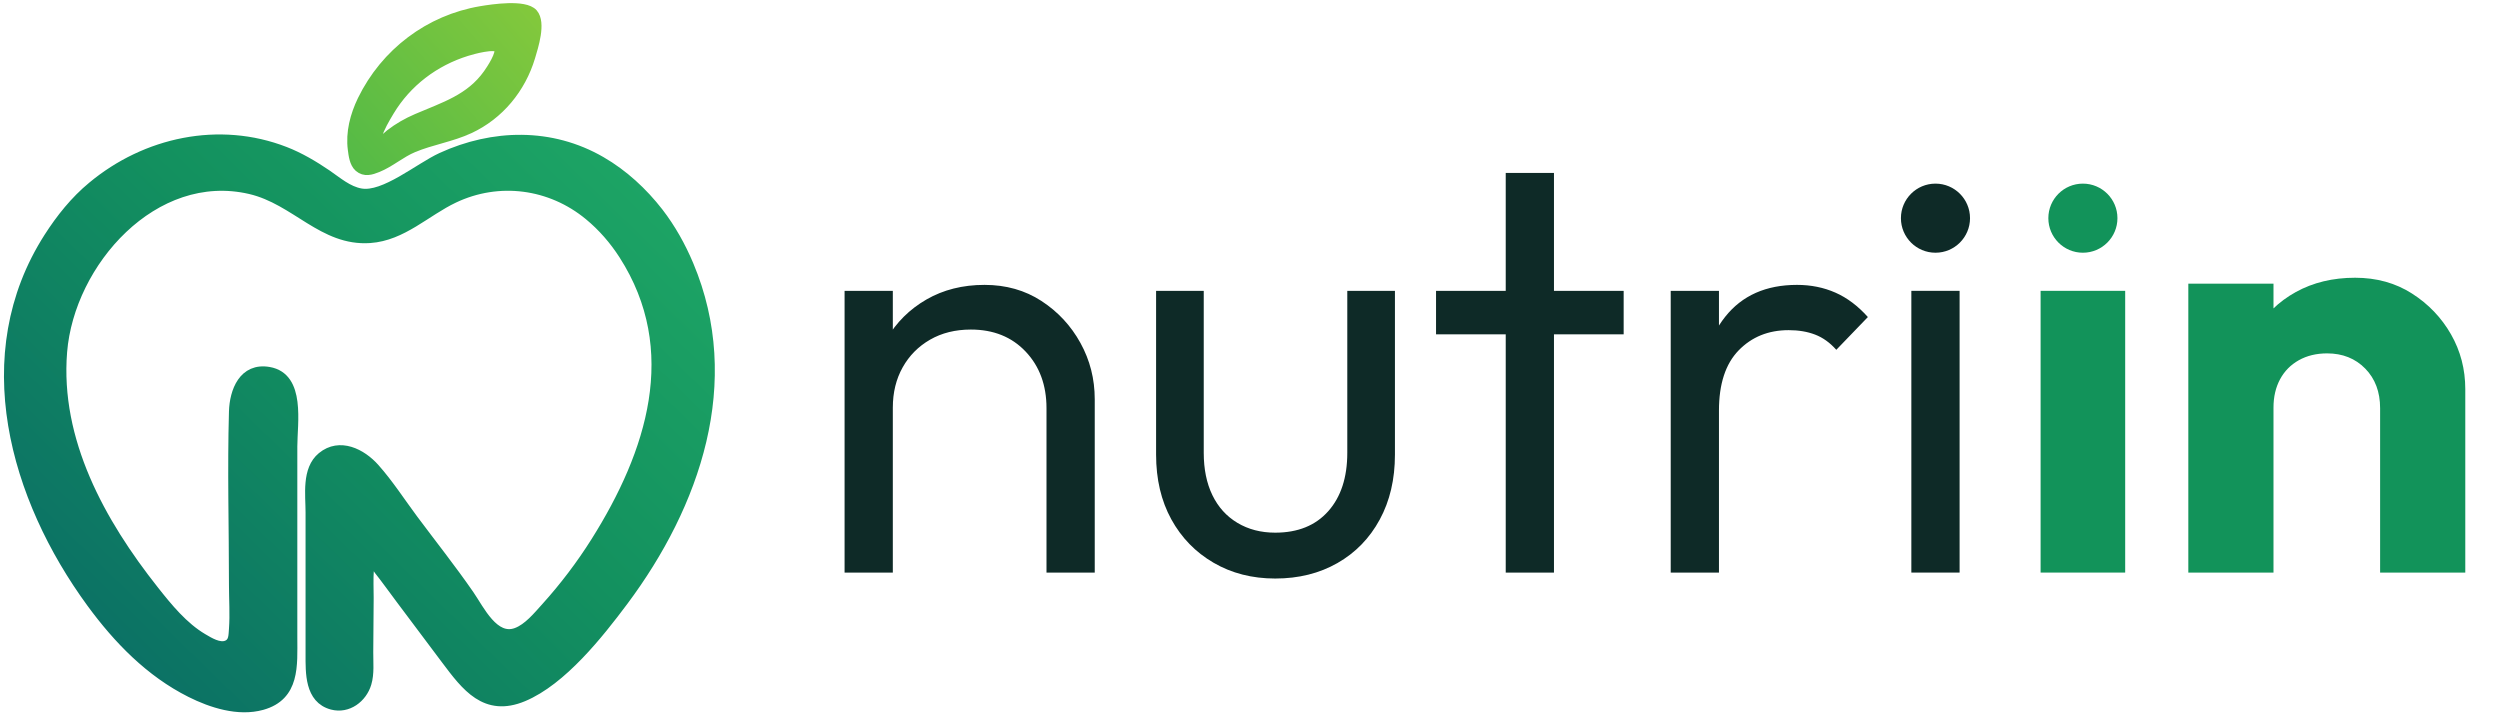
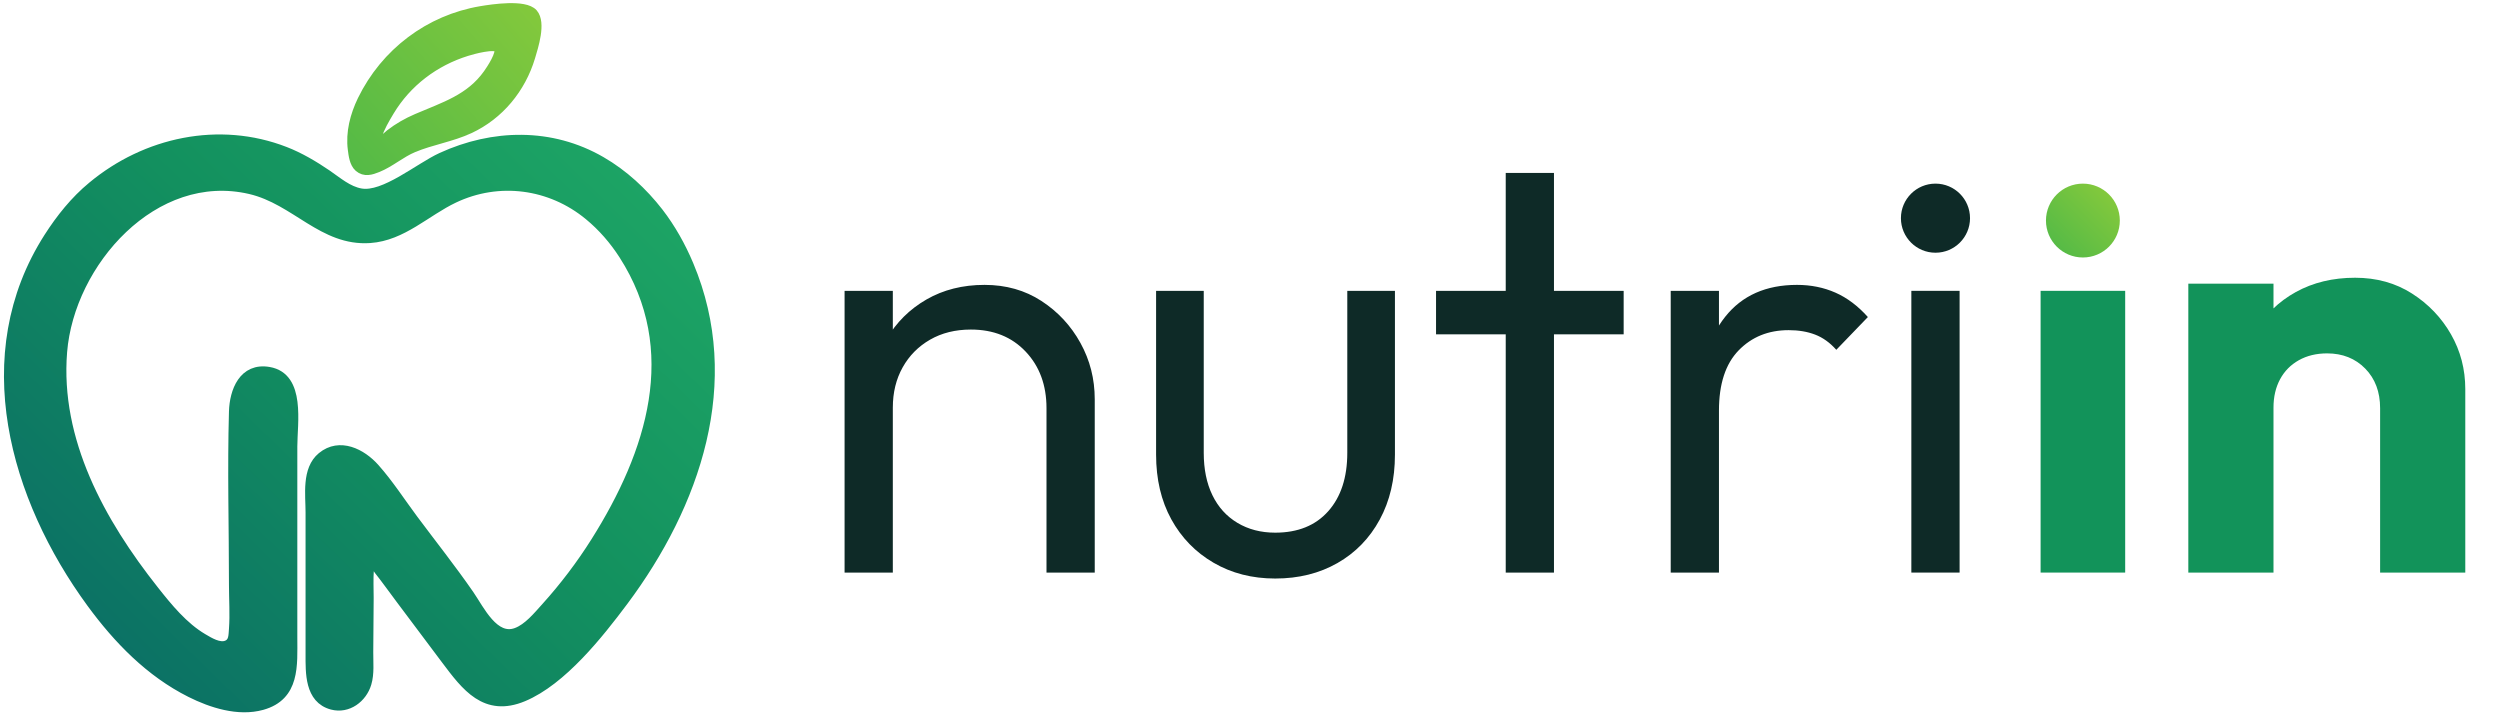
<svg xmlns="http://www.w3.org/2000/svg" viewBox="0 0 3493 1000" role="img" aria-label="Nutriin">
  <defs>
    <linearGradient id="hs" gradientUnits="userSpaceOnUse" x1="260" y1="1040" x2="980" y2="300">
      <stop offset="0" stop-color="#0A6B66" />
      <stop offset=".55" stop-color="#13915F" />
      <stop offset="1" stop-color="#1FA866" />
    </linearGradient>
    <linearGradient id="hl" gradientUnits="userSpaceOnUse" x1="600" y1="440" x2="900" y2="180">
+       <stop offset="0" stop-color="#4DB848" />
+       <stop offset="1" stop-color="#8CCB3A" />
+     </linearGradient>
+     <linearGradient id="hw" x1="0" y1="1" x2="1" y2="0">
      <stop offset="0" stop-color="#4DB848" />
      <stop offset="1" stop-color="#8CCB3A" />
    </linearGradient>
  </defs>
  <g transform="translate(-208.29,-203.68) scale(1.15075)">
    <g fill-rule="evenodd">
      <path d="M293.2,403.4 C272.2,420.7 254.8,442.5 240.2,465.3 C148.8,608.1 198.7,781.4 292.1,909.0 C324.4,953.1 363.2,993.1 412.5,1017.8 C438.0,1030.6 470.4,1041.0 499.0,1033.1 C539.4,1021.9 536.0,984.6 536.0,951.1 C536.0,873.8 536.0,796.4 536.0,719.1 C536.0,690.6 546.1,635.2 507.5,628.5 C476.7,623.1 465.7,652.1 465.0,676.8 C463.0,746.6 465.0,816.9 465.0,886.8 C465.0,904.6 466.3,923.0 465.0,940.8 C464.3,948.7 465.0,957.2 456.3,960.6 C447.0,964.2 434.9,956.7 427.3,952.2 C403.5,938.2 384.7,915.1 367.8,893.7 C302.9,811.7 247.8,712.3 256.5,604.2 C265.3,495.3 367.8,379.4 484.9,406.7 C540.2,419.7 573.1,470.1 630.2,466.1 C669.4,463.4 698.0,433.7 731.9,417.6 C786.5,391.6 849.6,400.0 896.2,438.5 C912.7,452.1 926.8,468.4 938.3,486.3 C1012.7,602.3 971.8,727.6 904.3,834.8 C886.6,862.9 866.3,889.7 844.0,914.4 C834.2,925.2 822.3,940.0 808.1,945.2 C780.8,955.3 763.2,917.3 750.7,899.2 C729.1,868.0 705.4,838.1 682.7,807.7 C667.3,787.0 652.9,764.6 635.8,745.4 C620.0,727.7 593.5,714.1 572.0,731.8 C553.2,747.3 558.0,777.7 558.0,799.2 C558.0,856.6 558.0,913.9 558.0,971.2 C558.0,993.6 556.9,1025.4 584.3,1032.7 C603.2,1037.7 620.7,1024.4 626.0,1006.7 C629.6,994.9 628.1,981.2 628.2,969.0 C628.4,947.0 628.5,925.0 628.7,903.0 C628.7,891.8 628.1,880.3 628.9,869.1 C629.1,867.1 628.0,858.1 631.4,858.1 C634.7,858.2 639.2,866.8 641.0,869.0 C650.1,880.5 658.6,892.5 667.4,904.2 C685.8,928.7 704.2,953.2 722.6,977.8 C747.0,1010.3 770.5,1041.9 816.2,1022.8 C863.3,1003.1 908.0,946.6 937.9,906.6 C1025.4,789.4 1076.9,640.8 1017.2,498.9 C1007.6,476.1 995.6,454.6 980.5,435.0 C961.4,410.4 937.8,388.6 910.8,373.0 C850.2,337.9 779.7,339.6 717.2,368.2 C690.0,380.7 647.6,416.8 619.1,411.8 C603.2,409.0 590.6,397.7 577.7,388.9 C562.0,378.2 544.8,368.0 527.0,361.1 C447.0,330.0 358.0,349.5 293.2,403.4Z" fill="url(#hs)" stroke="url(#hs)" stroke-width="12" stroke-linejoin="round" />
      <path d="M828.1,193.5 C818.1,182.2 778.9,188.1 765.2,190.4 C702.3,200.9 649.0,241.3 621.0,298.7 C612.1,317.2 606.6,337.8 609.3,358.4 C610.2,365.3 611.3,375.0 616.9,379.9 C623.8,385.9 631.6,383.4 639.3,380.3 C654.5,374.2 667.4,362.5 682.8,356.1 C704.8,346.9 729.2,343.3 750.9,333.2 C787.1,316.4 813.4,284.2 824.8,246.3 C828.6,233.5 838.0,204.8 828.1,193.5Z M786.7,235.6 C790.6,241.8 777.4,261.6 773.6,266.9 C751.9,297.5 720.1,306.9 687.3,321.0 C675.5,326.1 664.9,332.1 654.7,340.0 C652.4,341.8 639.0,354.6 636.9,352.1 C635.3,350.2 638.1,344.1 638.7,342.2 C642.0,331.4 648.0,321.5 653.7,311.9 C674.9,276.6 708.4,251.3 747.6,239.1 C754.0,237.1 782.5,229.0 786.7,235.6Z" fill="url(#hl)" stroke="url(#hl)" stroke-width="12" stroke-linejoin="round" />
    </g>
  </g>
  <g transform="translate(1123.452,800) scale(0.8322148)">
    <g fill="#0E2A27">
      <path d="M407 0L407 -276Q407 -334 372 -371Q337 -408 280 -408Q241 -408 211.5 -391Q182 -374 165.5 -344.5Q149 -315 149 -277L114 -296Q114 -350 138.5 -392Q163 -434 205.5 -458.5Q248 -483 303 -483Q357 -483 398.5 -456Q440 -429 464 -385.5Q488 -342 488 -291L488 0ZM68 0L68 -473L149 -473L149 0ZM791 10Q733 10 687.5 -16.5Q642 -43 616.5 -89.5Q591 -136 591 -198L591 -473L671 -473L671 -201Q671 -160 685.5 -130Q700 -100 727.5 -83.5Q755 -67 791 -67Q848 -67 880 -103Q912 -139 912 -201L912 -473L992 -473L992 -198Q992 -136 966.5 -89Q941 -42 895.5 -16Q850 10 791 10ZM1178 0L1178 -671L1259 -671L1259 0ZM1061 -400L1061 -473L1376 -473L1376 -400ZM1455 0L1455 -473L1536 -473L1536 0ZM1536 -272L1504 -286Q1504 -376 1546.5 -429.5Q1589 -483 1667 -483Q1702 -483 1731.5 -470Q1761 -457 1786 -429L1733 -374Q1717 -392 1697.5 -399.5Q1678 -407 1653 -407Q1602 -407 1569 -373Q1536 -339 1536 -272Z" />
      <g transform="translate(1791,0)">
        <path d="M68 0L68 -473L149 -473L149 0Z" />
      </g>
      <circle cx="1899.5" cy="-595" r="58" />
    </g>
    <g fill="#12935A">
      <g transform="translate(2020,0)">
        <path d="M56 0L56 -473L198 -473L198 0Z" />
      </g>
      <g transform="translate(2268,0)">
        <path d="M378 0L378 -276Q378 -317 353 -342.5Q328 -368 289 -368Q262 -368 241.5 -356.5Q221 -345 210 -324.5Q199 -304 199 -277L143 -304Q143 -361 168 -404Q193 -447 236.5 -471Q280 -495 336 -495Q390 -495 431.5 -468.5Q473 -442 497 -400Q521 -358 521 -308L521 0ZM56 0L56 -485L199 -485L199 0Z" />
      </g>
-       <circle cx="2147.0" cy="-595" r="58" />
+       <g fill="url(#hw)">
+         <circle cx="2147.0" cy="-591" r="62" />
+       </g>
    </g>
  </g>
</svg>
